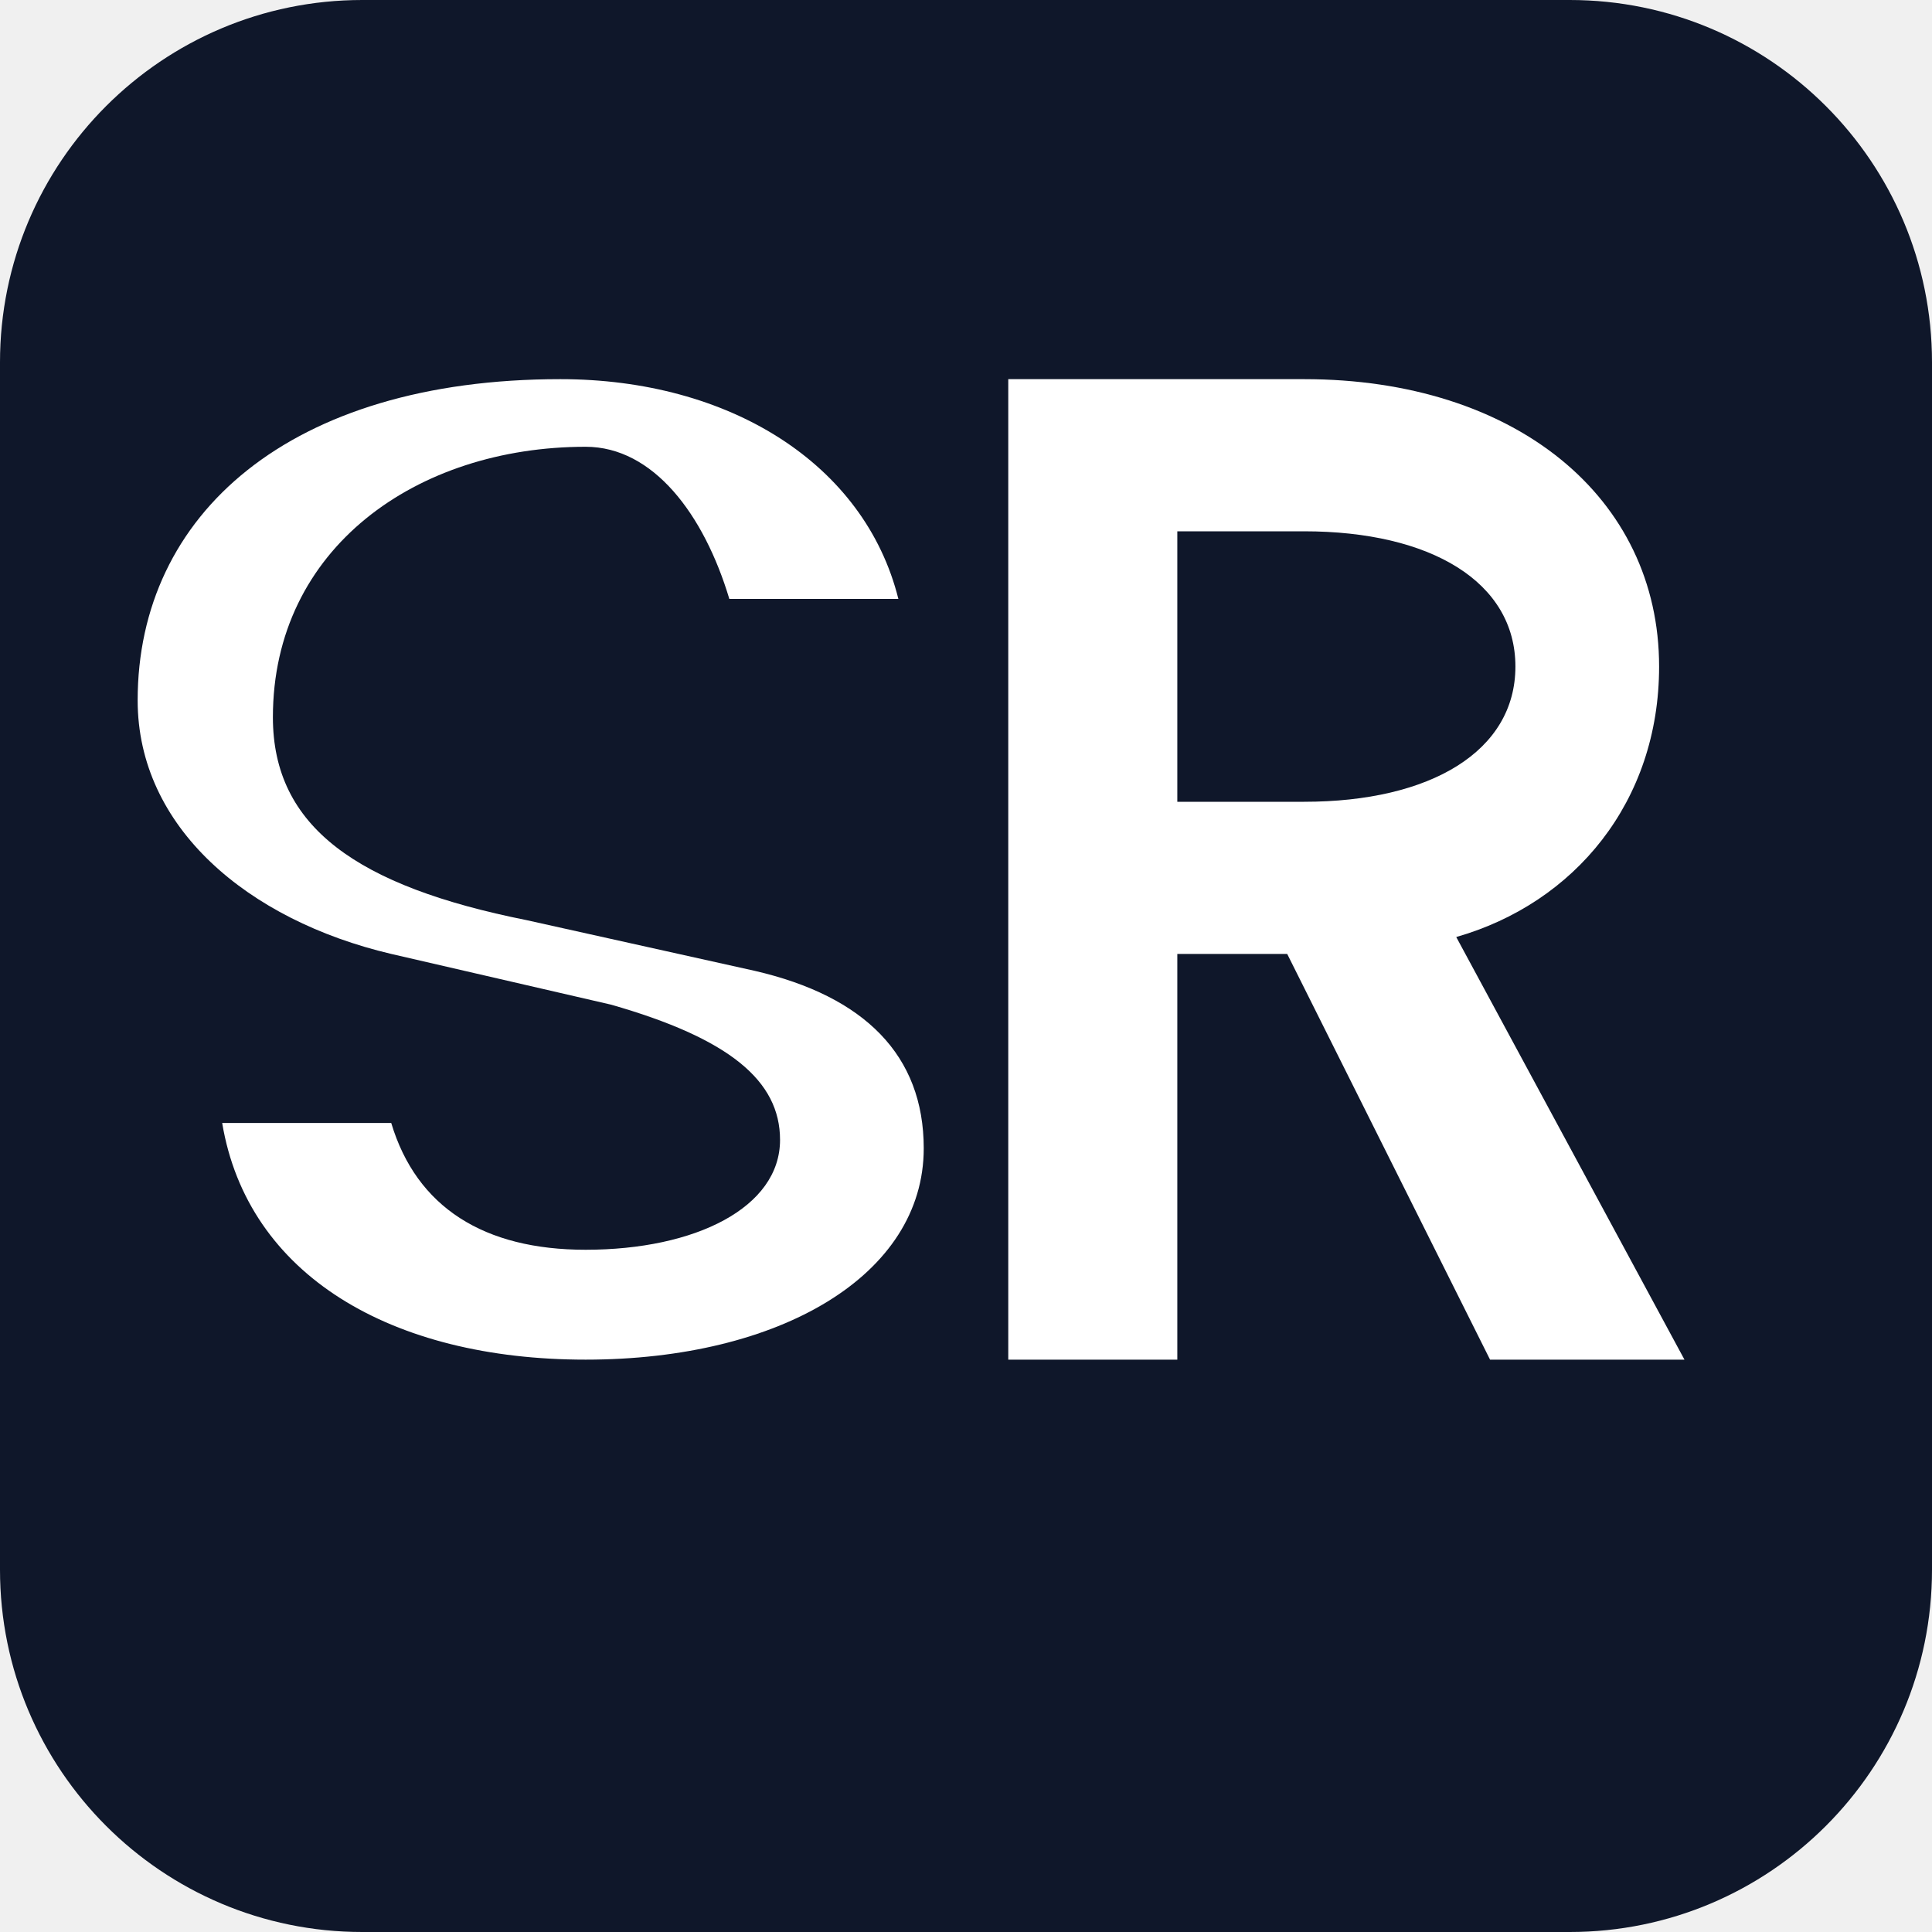
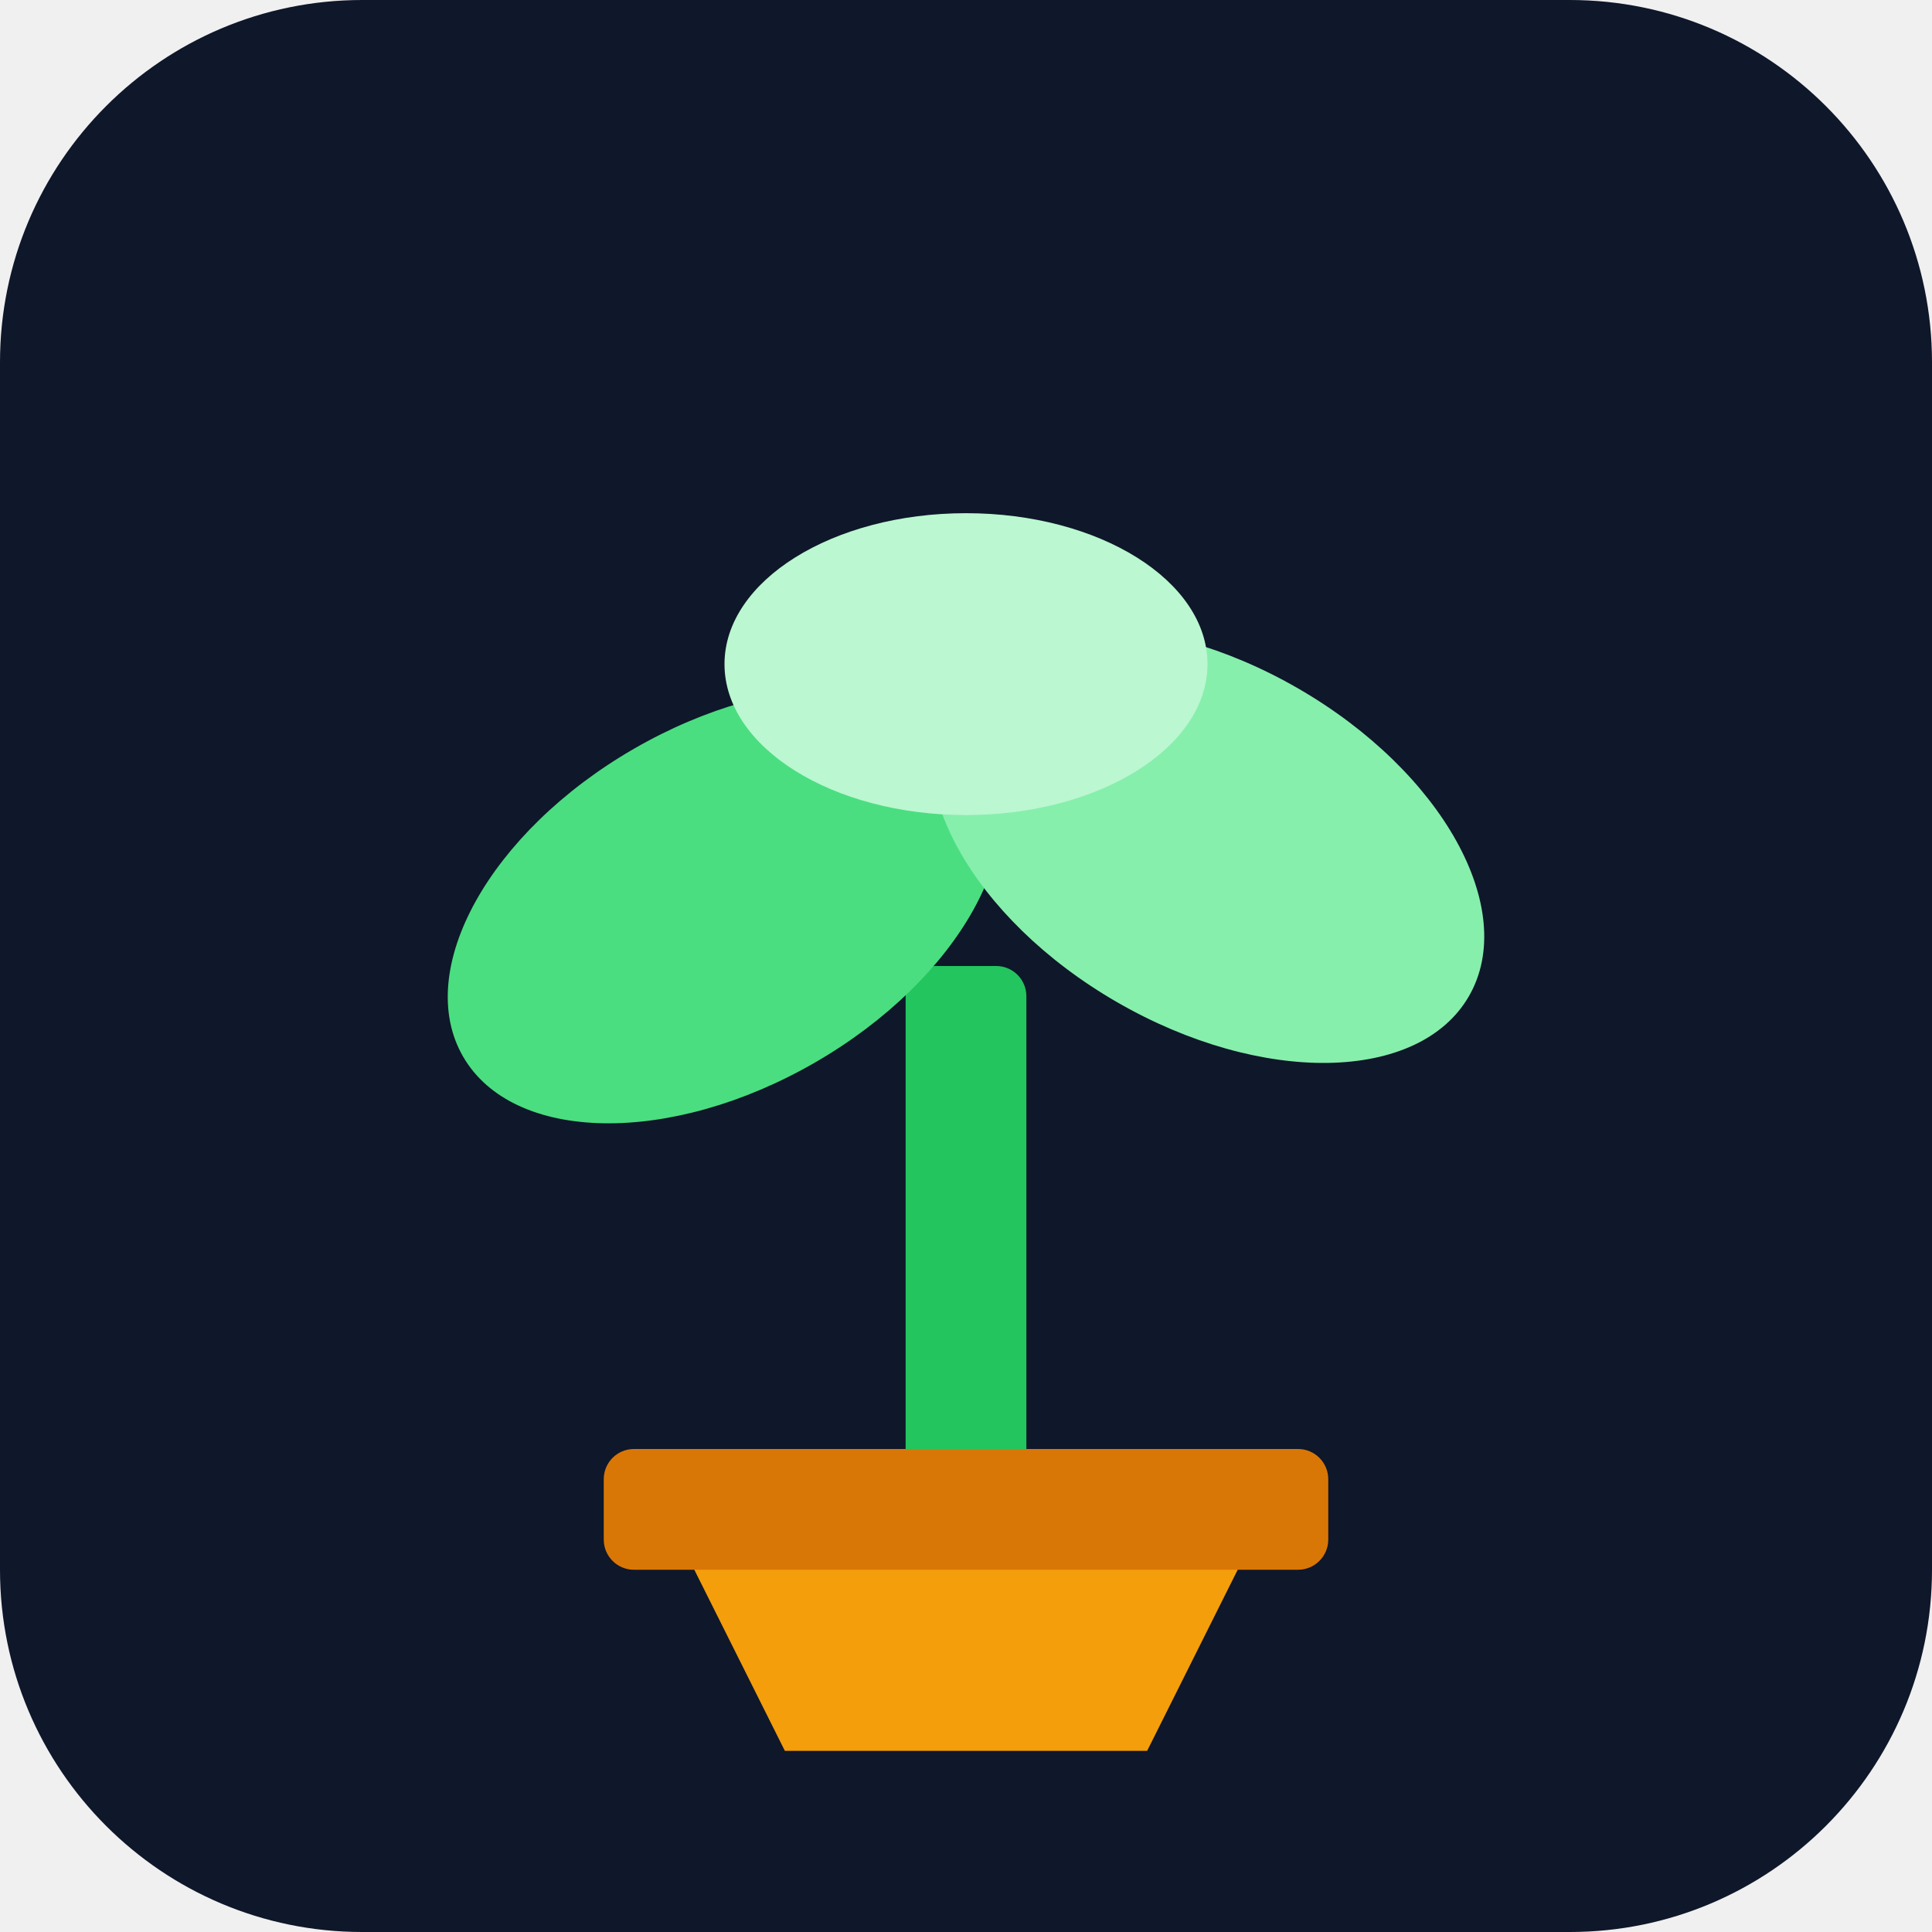
<svg xmlns="http://www.w3.org/2000/svg" viewBox="0 0 64 64">
  <rect width="64" height="64" rx="12" fill="#0f172a" />
-   <g fill="#ffffff" transform="translate(4,12) scale(0.28)">
-     <path d="M 55 10 C 35 10 18 22 18 42 C 18 55 28 62 48 66 L 75 72 C 88 75 95 82 95 93 C 95 108 78 118 55 118 C 32 118 15 108 12 90 L 32 90 C 35 100 43 105 55 105 C 68 105 78 100 78 92 C 78 85 72 80 58 76 L 32 70 C 15 66 2 55 2 40 C 2 18 20 2 52 2 C 72 2 88 12 92 28 L 72 28 C 69 18 63 10 55 10 Z" />
-     <path d="M 105 10 L 105 118 L 125 118 L 125 70 L 138 70 L 162 118 L 185 118 L 158 68 C 172 64 182 52 182 36 C 182 16 165 2 140 2 L 105 2 Z M 125 20 L 140 20 C 155 20 165 26 165 36 C 165 46 155 52 140 52 L 125 52 Z" />
-   </g>
+   <rect x="30" y="32" width="4" height="18" rx="1" fill="#22c55e" />
+   <ellipse cx="24" cy="30" rx="10" ry="6" fill="#4ade80" transform="rotate(-30 24 30)" />
+   <ellipse cx="40" cy="28" rx="10" ry="6" fill="#86efac" transform="rotate(30 40 28)" />
+   <ellipse cx="32" cy="22" rx="8" ry="5" fill="#bbf7d0" />
+   <path d="M22 50 L26 58 L38 58 L42 50 Z" fill="#f59e0b" />
+   <rect x="20" y="48" width="24" height="4" rx="1" fill="#d97706" />
</svg>
